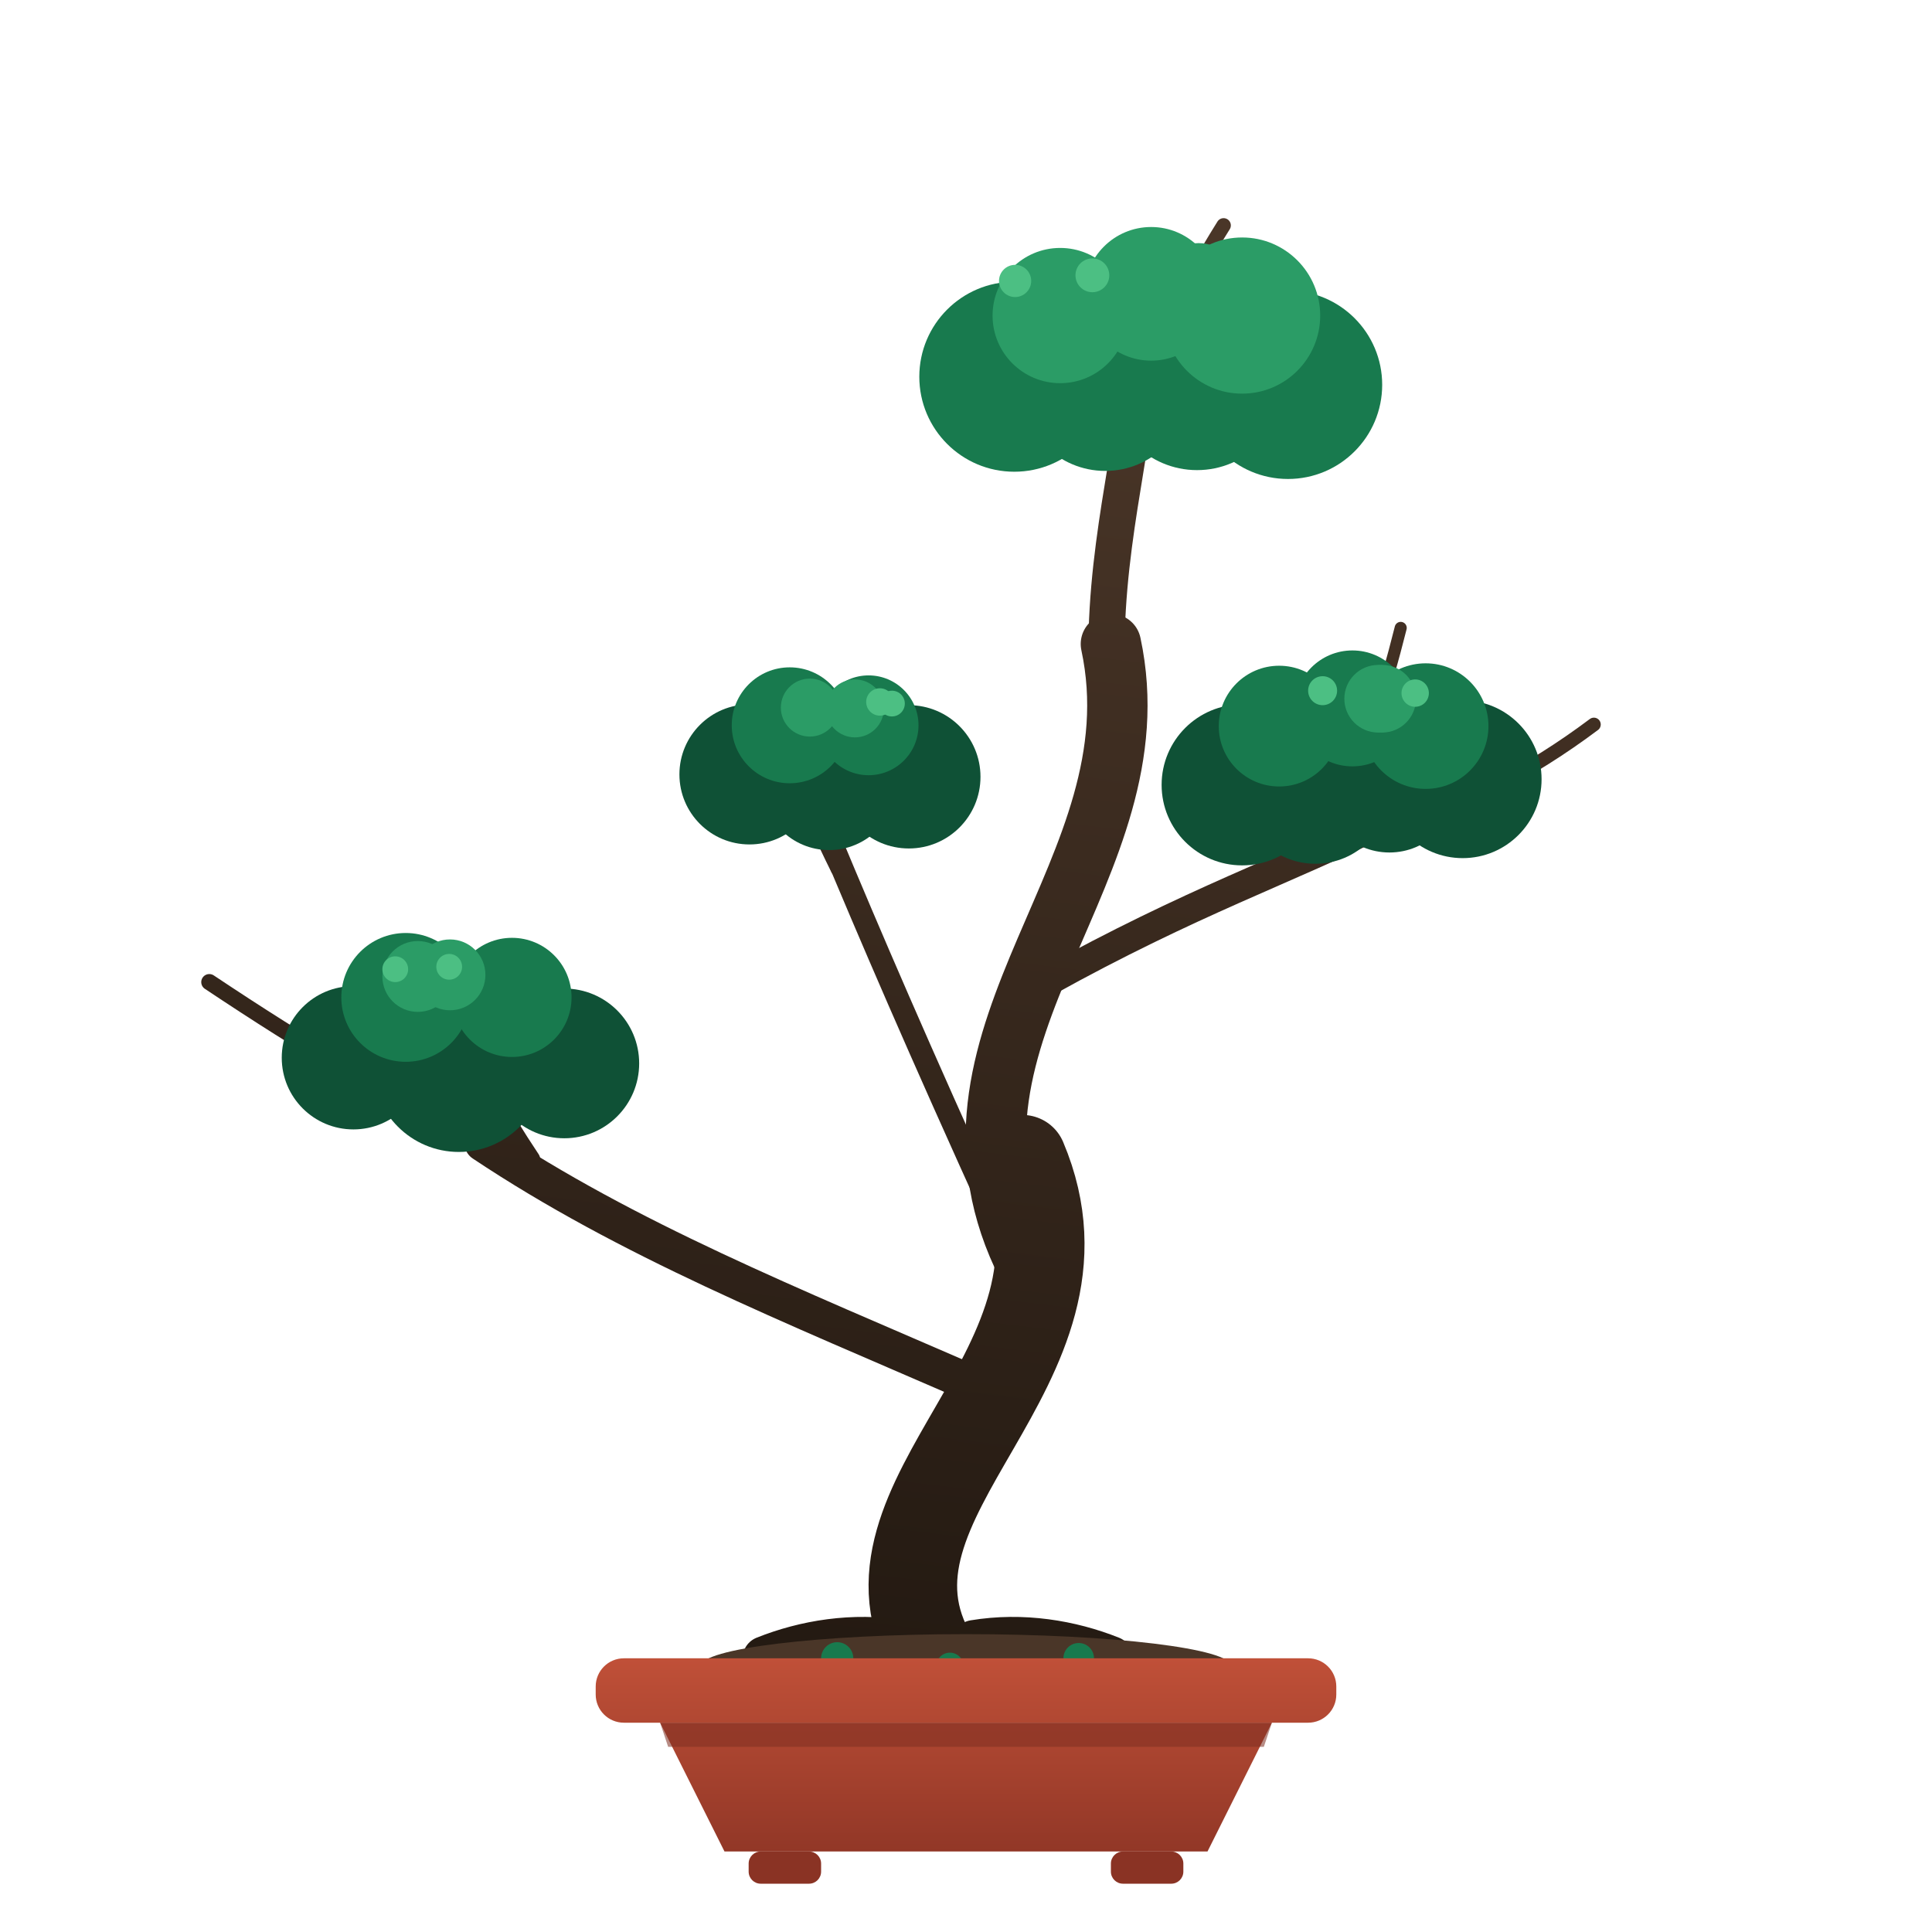
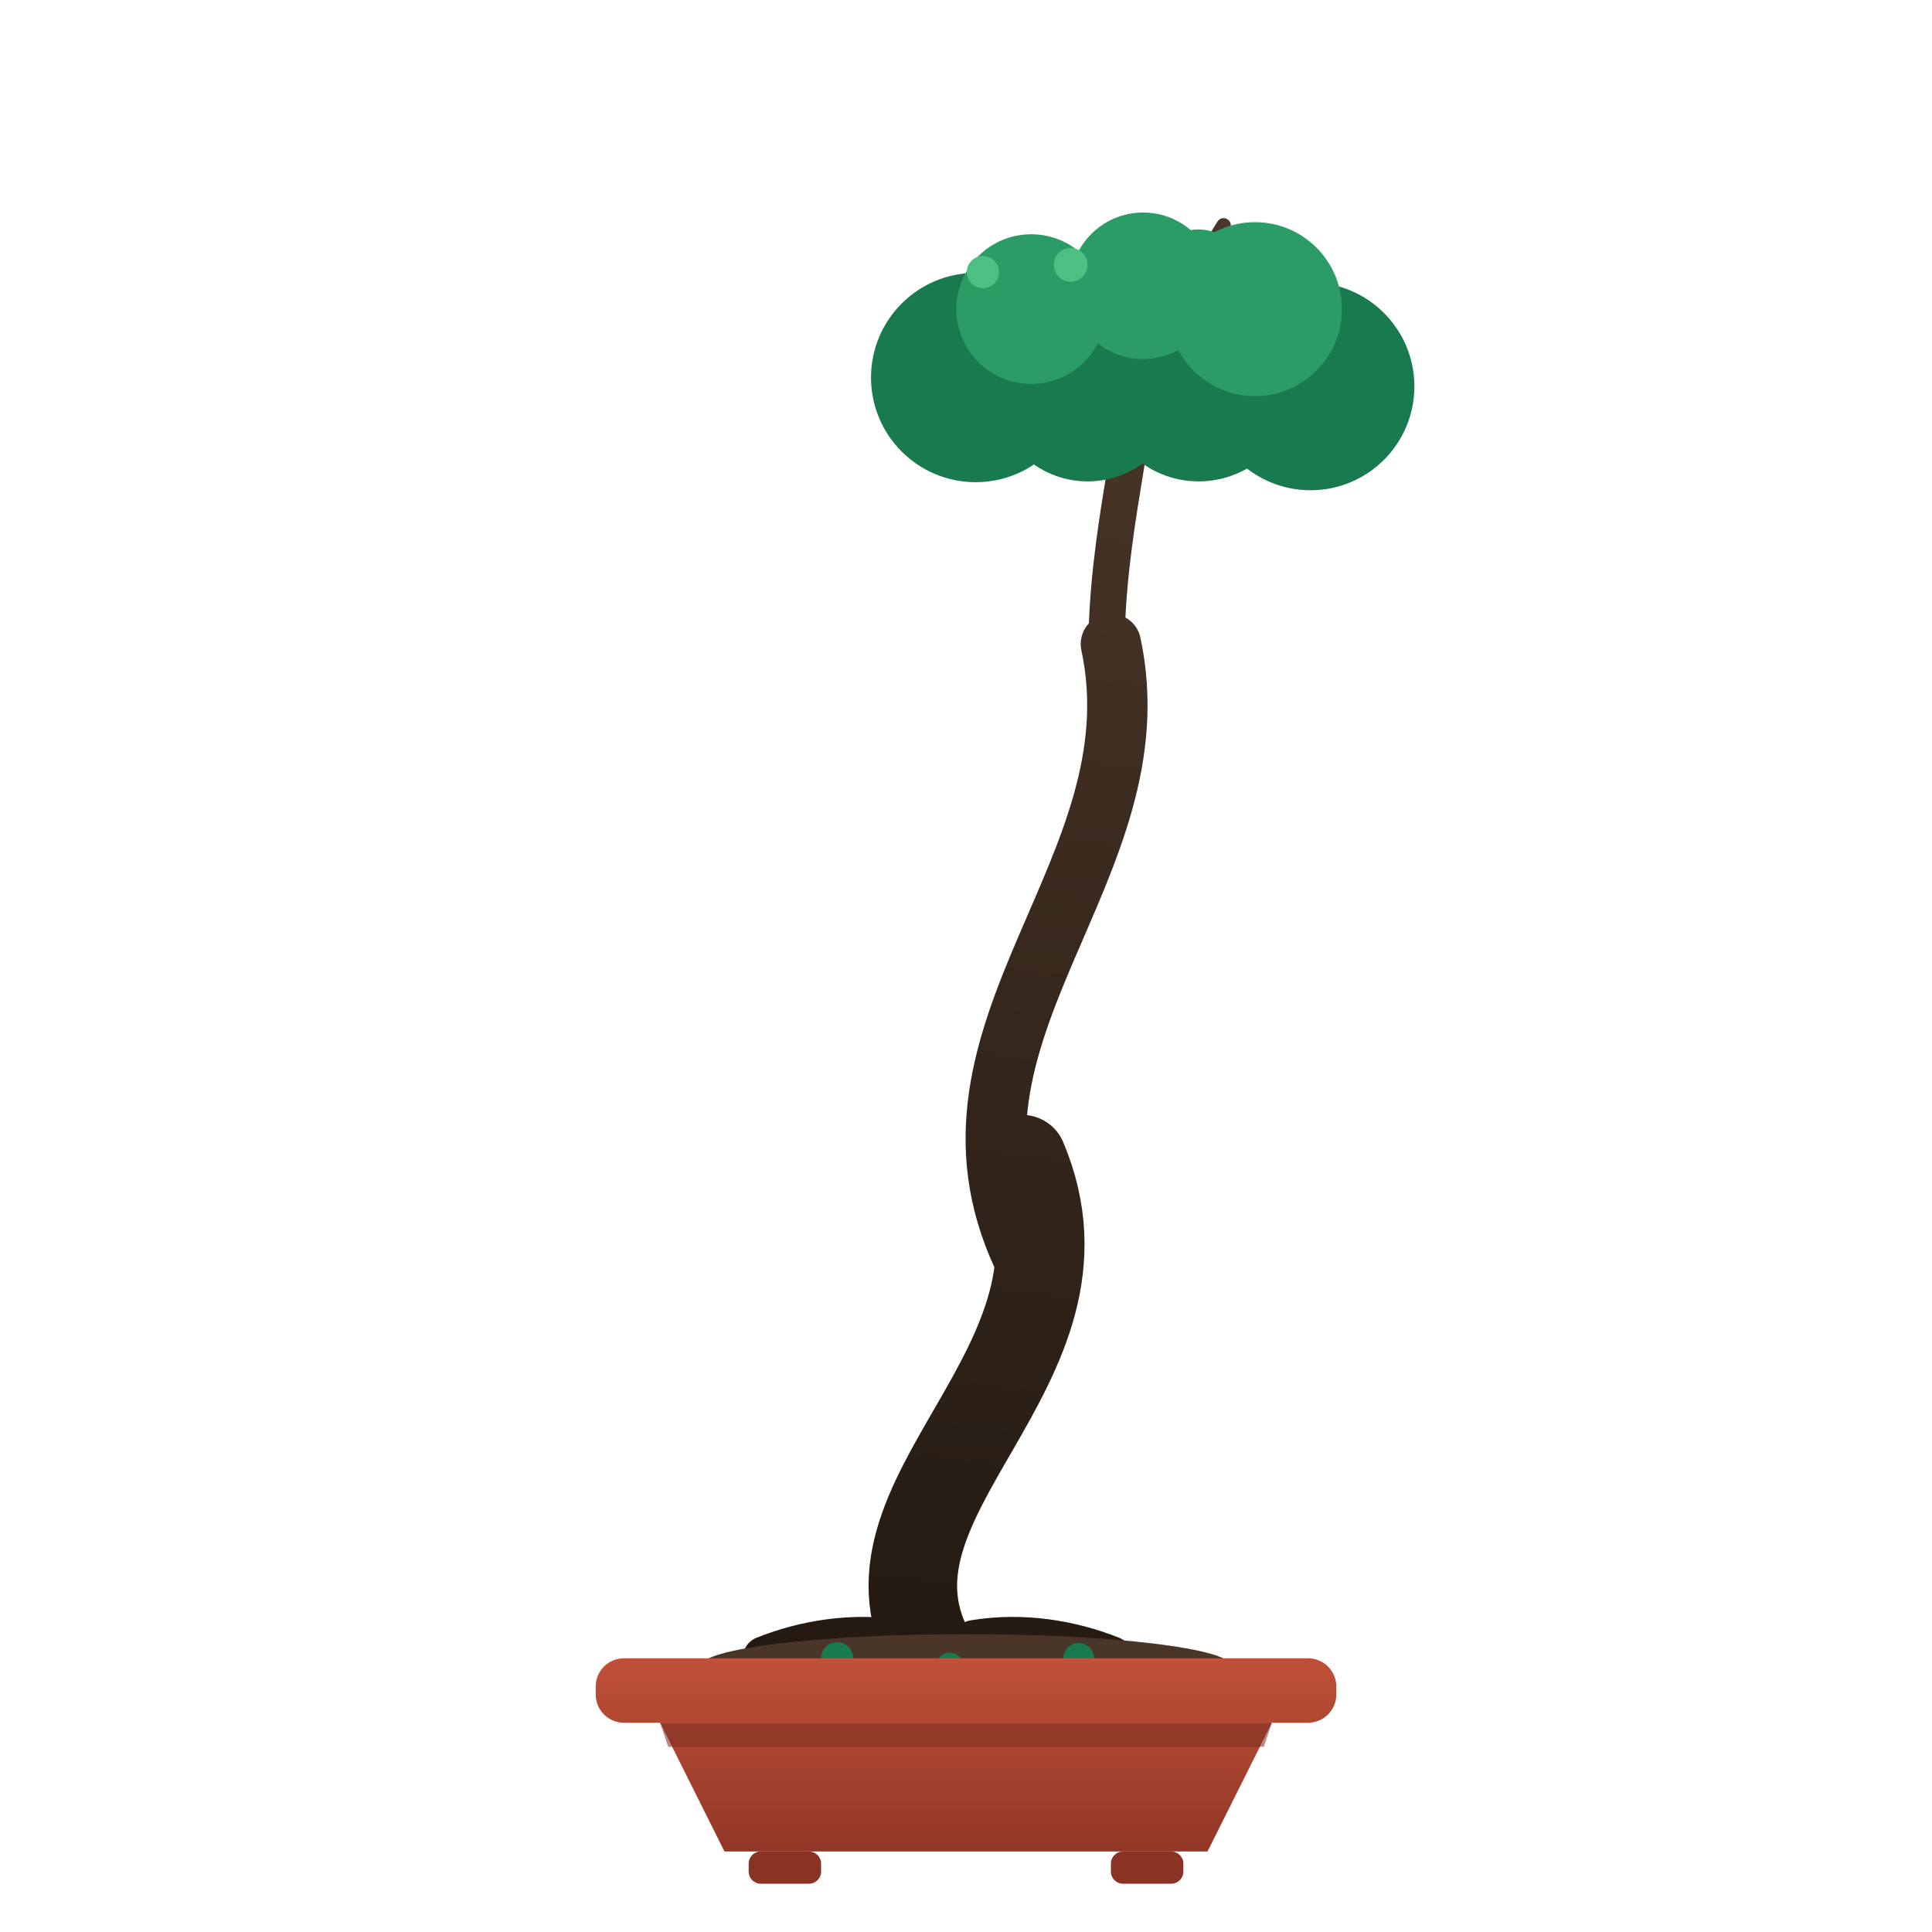
<svg xmlns="http://www.w3.org/2000/svg" viewBox="0 0 240 240" fill="none">
  <defs>
    <linearGradient id="trunkG" x1="120" y1="206" x2="140" y2="40" gradientUnits="userSpaceOnUse">
      <stop offset="0" stop-color="#241a12" />
      <stop offset="1" stop-color="#4a3628" />
    </linearGradient>
    <linearGradient id="potG" x1="120" y1="206" x2="120" y2="234" gradientUnits="userSpaceOnUse">
      <stop offset="0" stop-color="#c05038" />
      <stop offset="1" stop-color="#8a3324" />
    </linearGradient>
  </defs>
  <g stroke="url(#trunkG)" stroke-linecap="round" fill="none">
    <path d="M116 206 C 104 186, 138 170, 127 144" stroke-width="11" />
    <path d="M127 156 C 114 128, 144 108, 138 80" stroke-width="7.5" />
    <path d="M138 90 C 136 74, 140 60, 141 50" stroke-width="4.5" />
    <path d="M141 54 C 143 44, 147 36, 152 28" stroke-width="1.8" />
-     <path d="M121 172 C 98 162, 78 154, 60 142" stroke-width="4.6" />
-     <path d="M64 144 C 48 136, 38 130, 26 122" stroke-width="2.0" />
-     <path d="M66 144 C 62 138, 60 134, 57 129" stroke-width="2.2" />
-     <path d="M124 152 C 114 130, 108 116, 103 104" stroke-width="2.8" />
-     <path d="M104 108 C 100 100, 98 94, 96 86" stroke-width="1.6" />
-     <path d="M130 122 C 148 112, 160 108, 172 102" stroke-width="3.6" />
-     <path d="M172 104 C 182 100, 190 96, 198 90" stroke-width="1.7" />
-     <path d="M166 100 C 170 92, 172 86, 174 78" stroke-width="1.5" />
    <path d="M141 52 C 138 46, 136 42, 135 36" stroke-width="1.4" />
    <path d="M112 204 C 106 203, 100 204, 95 206" stroke-width="5.5" />
    <path d="M121 204 C 127 203, 133 204, 138 206" stroke-width="5.5" />
  </g>
-   <circle cx="126.0" cy="46.8" r="11.8" fill="#187a4e" />
-   <circle cx="137.3" cy="48.0" r="10.5" fill="#187a4e" />
-   <circle cx="148.7" cy="47.5" r="10.9" fill="#187a4e" />
-   <circle cx="160.0" cy="47.8" r="11.7" fill="#187a4e" />
-   <circle cx="131.7" cy="39.2" r="8.4" fill="#2b9c66" />
-   <circle cx="143.0" cy="36.5" r="8.3" fill="#2b9c66" />
-   <circle cx="154.3" cy="39.2" r="9.7" fill="#2b9c66" />
-   <circle cx="141.5" cy="35.0" r="4.9" fill="#2b9c66" />
-   <circle cx="148.9" cy="35.1" r="4.9" fill="#2b9c66" />
-   <circle cx="126.1" cy="34.9" r="2.0" fill="#4cbf83" />
-   <circle cx="135.7" cy="34.2" r="2.1" fill="#4cbf83" />
-   <circle cx="43.9" cy="131.4" r="8.9" fill="#0f5136" />
-   <circle cx="57.0" cy="132.4" r="10.7" fill="#0f5136" />
-   <circle cx="70.1" cy="132.1" r="9.3" fill="#0f5136" />
-   <circle cx="50.4" cy="123.9" r="8.0" fill="#187a4e" />
-   <circle cx="63.6" cy="123.9" r="7.4" fill="#187a4e" />
-   <circle cx="51.9" cy="121.3" r="4.4" fill="#2b9c66" />
-   <circle cx="55.9" cy="121.1" r="4.4" fill="#2b9c66" />
-   <circle cx="55.8" cy="120.1" r="1.6" fill="#4cbf83" />
-   <circle cx="49.1" cy="120.4" r="1.6" fill="#4cbf83" />
-   <circle cx="93.1" cy="96.2" r="8.7" fill="#0f5136" />
-   <circle cx="103.0" cy="97.2" r="8.4" fill="#0f5136" />
-   <circle cx="112.9" cy="96.5" r="8.9" fill="#0f5136" />
-   <circle cx="98.1" cy="90.1" r="7.2" fill="#187a4e" />
-   <circle cx="107.9" cy="90.1" r="6.2" fill="#187a4e" />
-   <circle cx="100.6" cy="87.9" r="3.6" fill="#2b9c66" />
-   <circle cx="106.2" cy="88.0" r="3.6" fill="#2b9c66" />
-   <circle cx="109.3" cy="87.2" r="1.7" fill="#4cbf83" />
-   <circle cx="110.8" cy="87.4" r="1.6" fill="#4cbf83" />
-   <circle cx="154.3" cy="97.5" r="10.0" fill="#0f5136" />
-   <circle cx="163.4" cy="98.0" r="9.3" fill="#0f5136" />
-   <circle cx="172.6" cy="97.5" r="8.4" fill="#0f5136" />
-   <circle cx="181.7" cy="96.8" r="9.8" fill="#0f5136" />
-   <circle cx="158.9" cy="90.2" r="7.5" fill="#187a4e" />
-   <circle cx="168.0" cy="88.0" r="7.2" fill="#187a4e" />
-   <circle cx="177.1" cy="90.2" r="7.8" fill="#187a4e" />
-   <circle cx="171.7" cy="86.8" r="4.2" fill="#2b9c66" />
-   <circle cx="171.2" cy="86.8" r="4.2" fill="#2b9c66" />
-   <circle cx="164.3" cy="85.8" r="1.8" fill="#4cbf83" />
-   <circle cx="175.8" cy="86.1" r="1.7" fill="#4cbf83" />
+   <circle cx="121.2" cy="46.9" r="13.0" fill="#187a4e" />
+   <circle cx="135.1" cy="48.2" r="11.6" fill="#187a4e" />
+   <circle cx="148.9" cy="47.7" r="12.1" fill="#187a4e" />
+   <circle cx="162.8" cy="48.0" r="12.9" fill="#187a4e" />
+   <circle cx="128.1" cy="38.4" r="9.3" fill="#2b9c66" />
+   <circle cx="142.0" cy="35.5" r="9.1" fill="#2b9c66" />
+   <circle cx="155.9" cy="38.4" r="10.8" fill="#2b9c66" />
+   <circle cx="140.2" cy="33.8" r="5.5" fill="#2b9c66" />
+   <circle cx="148.9" cy="34.0" r="5.5" fill="#2b9c66" />
+   <circle cx="122.1" cy="33.8" r="2.0" fill="#4cbf83" />
+   <circle cx="133.0" cy="32.9" r="2.1" fill="#4cbf83" />
  <ellipse cx="120" cy="207" rx="33" ry="4" fill="#4a3628" />
  <g fill="#187a4e">
    <circle cx="104" cy="206" r="2.0" />
    <circle cx="118" cy="207" r="1.7" />
    <circle cx="134" cy="206" r="1.9" />
  </g>
  <rect x="74" y="206" width="92" height="8" rx="3.5" fill="url(#potG)" />
  <path d="M82 214 L158 214 L150 230 L90 230 Z" fill="url(#potG)" />
  <path d="M82 214 L158 214 L157 217 L83 217 Z" fill="#7d2e20" opacity="0.55" />
  <rect x="93" y="230" width="9" height="4" rx="1.5" fill="#8a3324" />
  <rect x="138" y="230" width="9" height="4" rx="1.5" fill="#8a3324" />
</svg>
